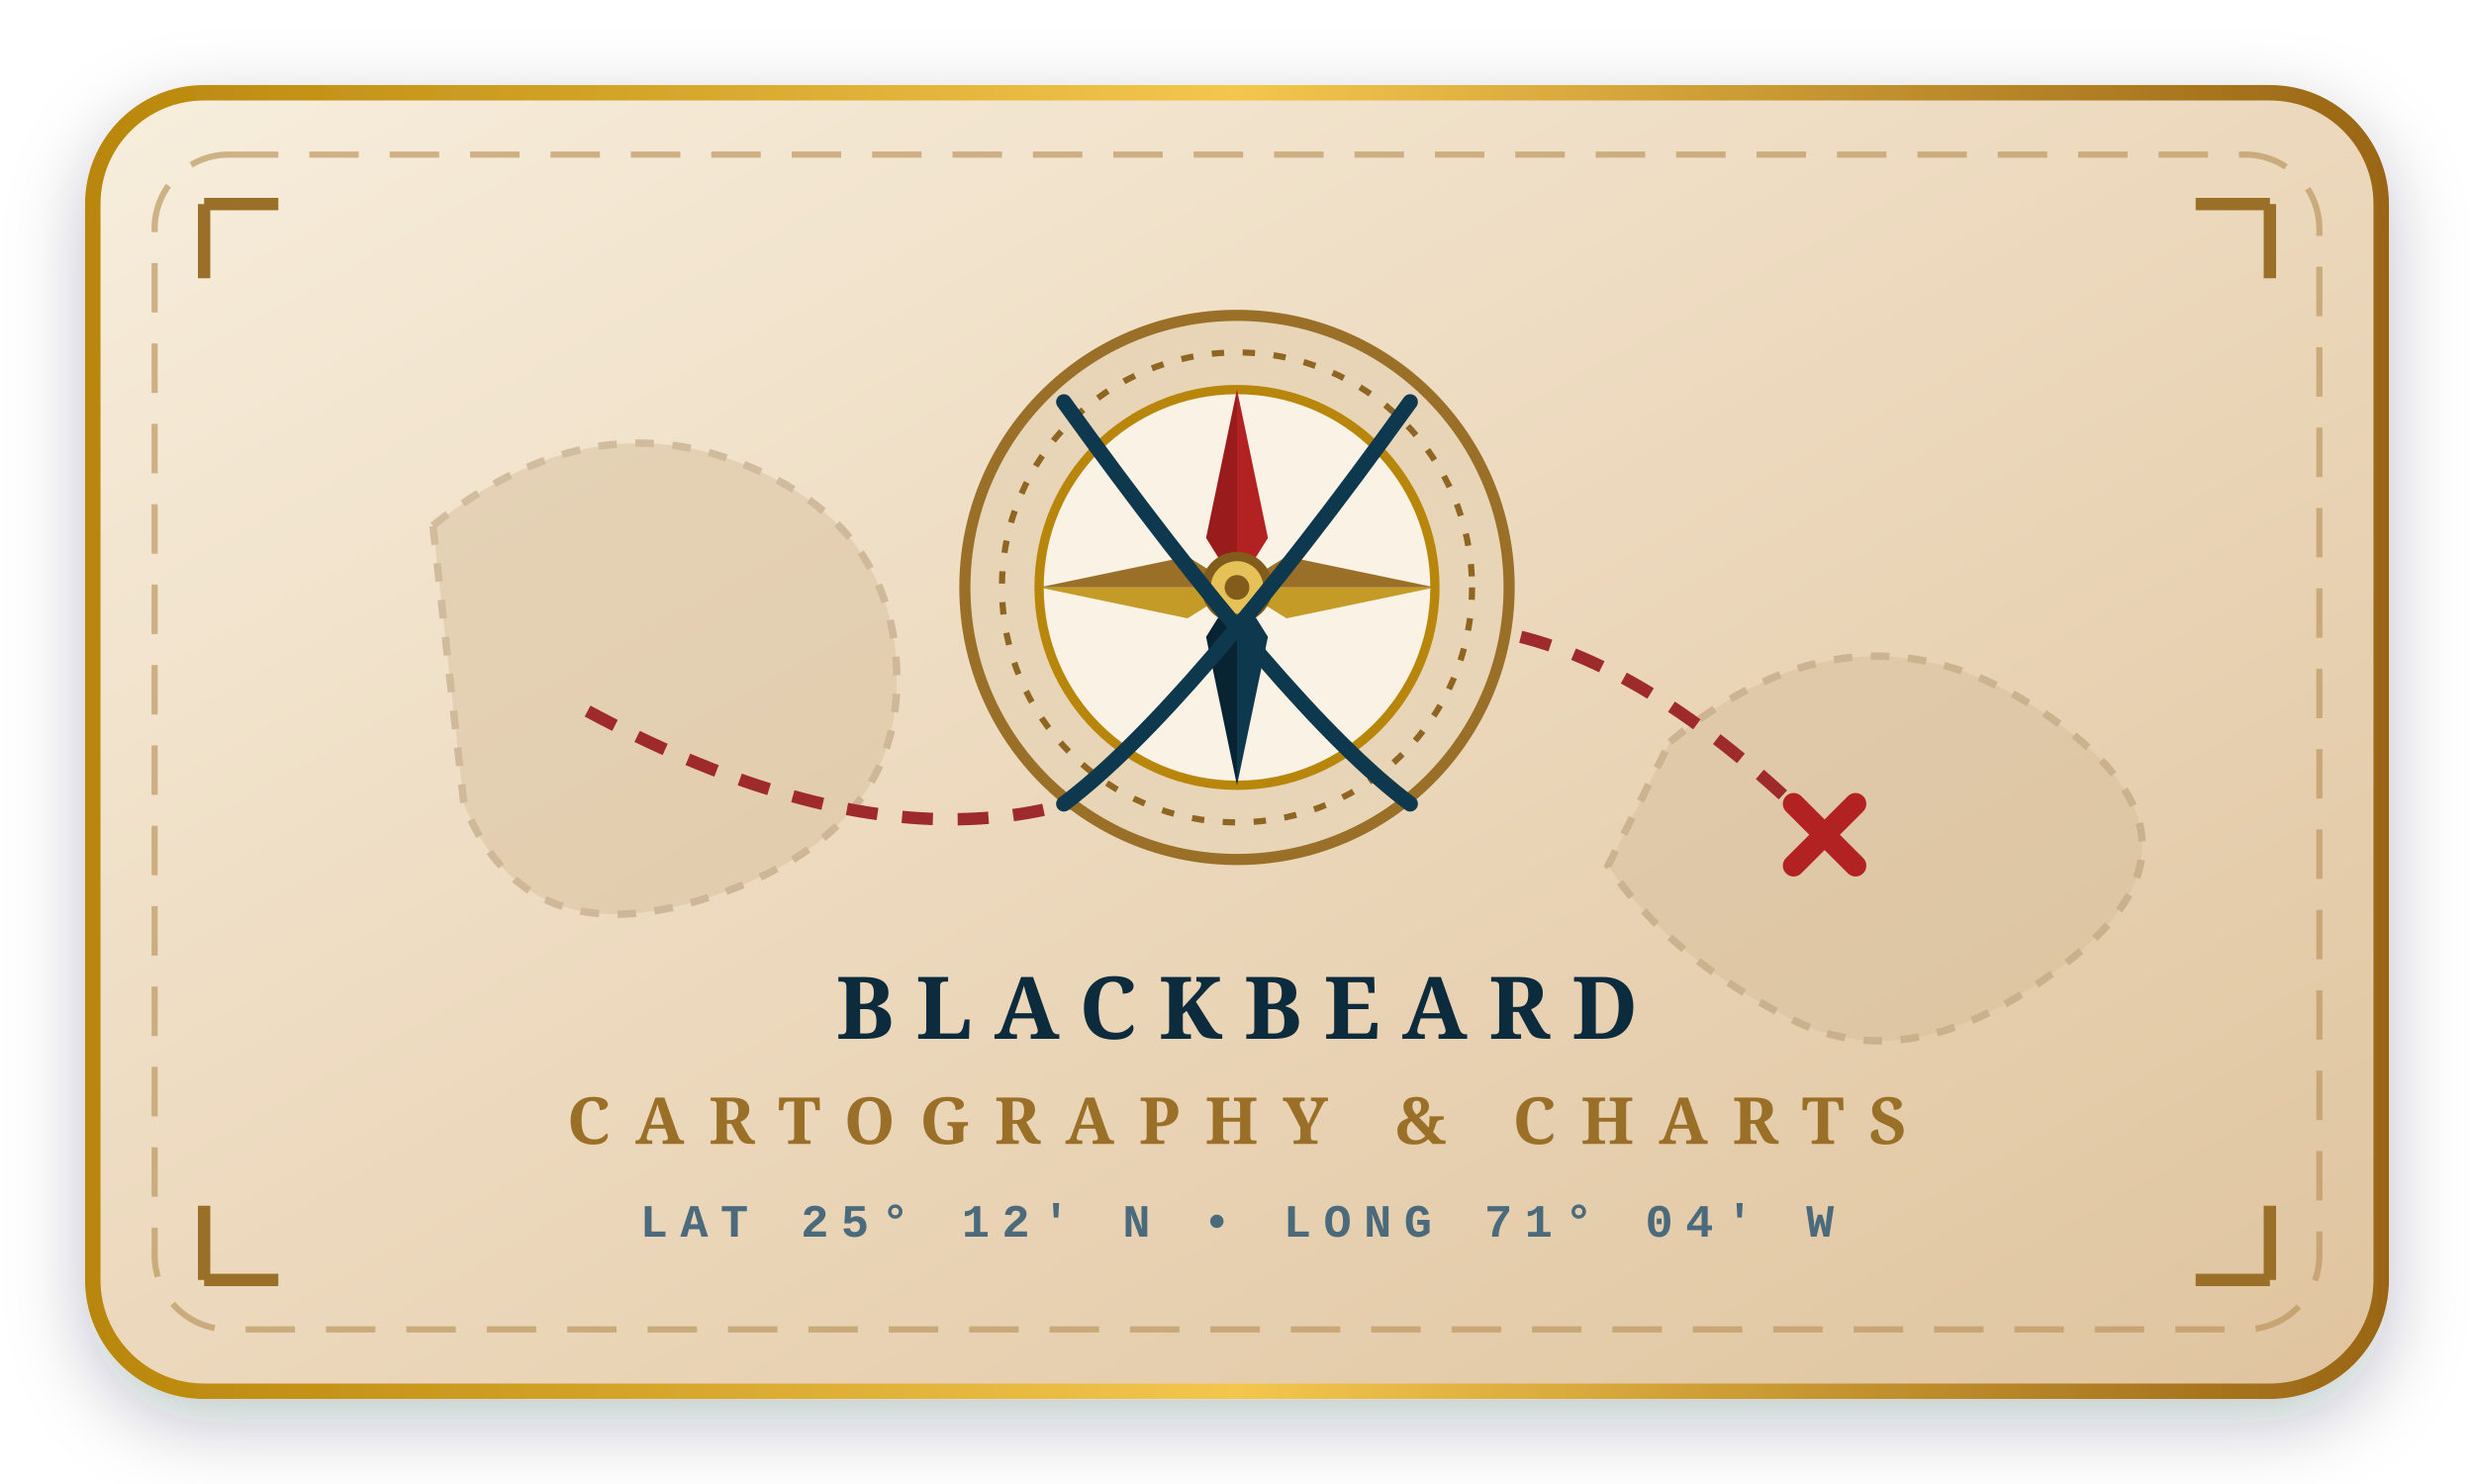
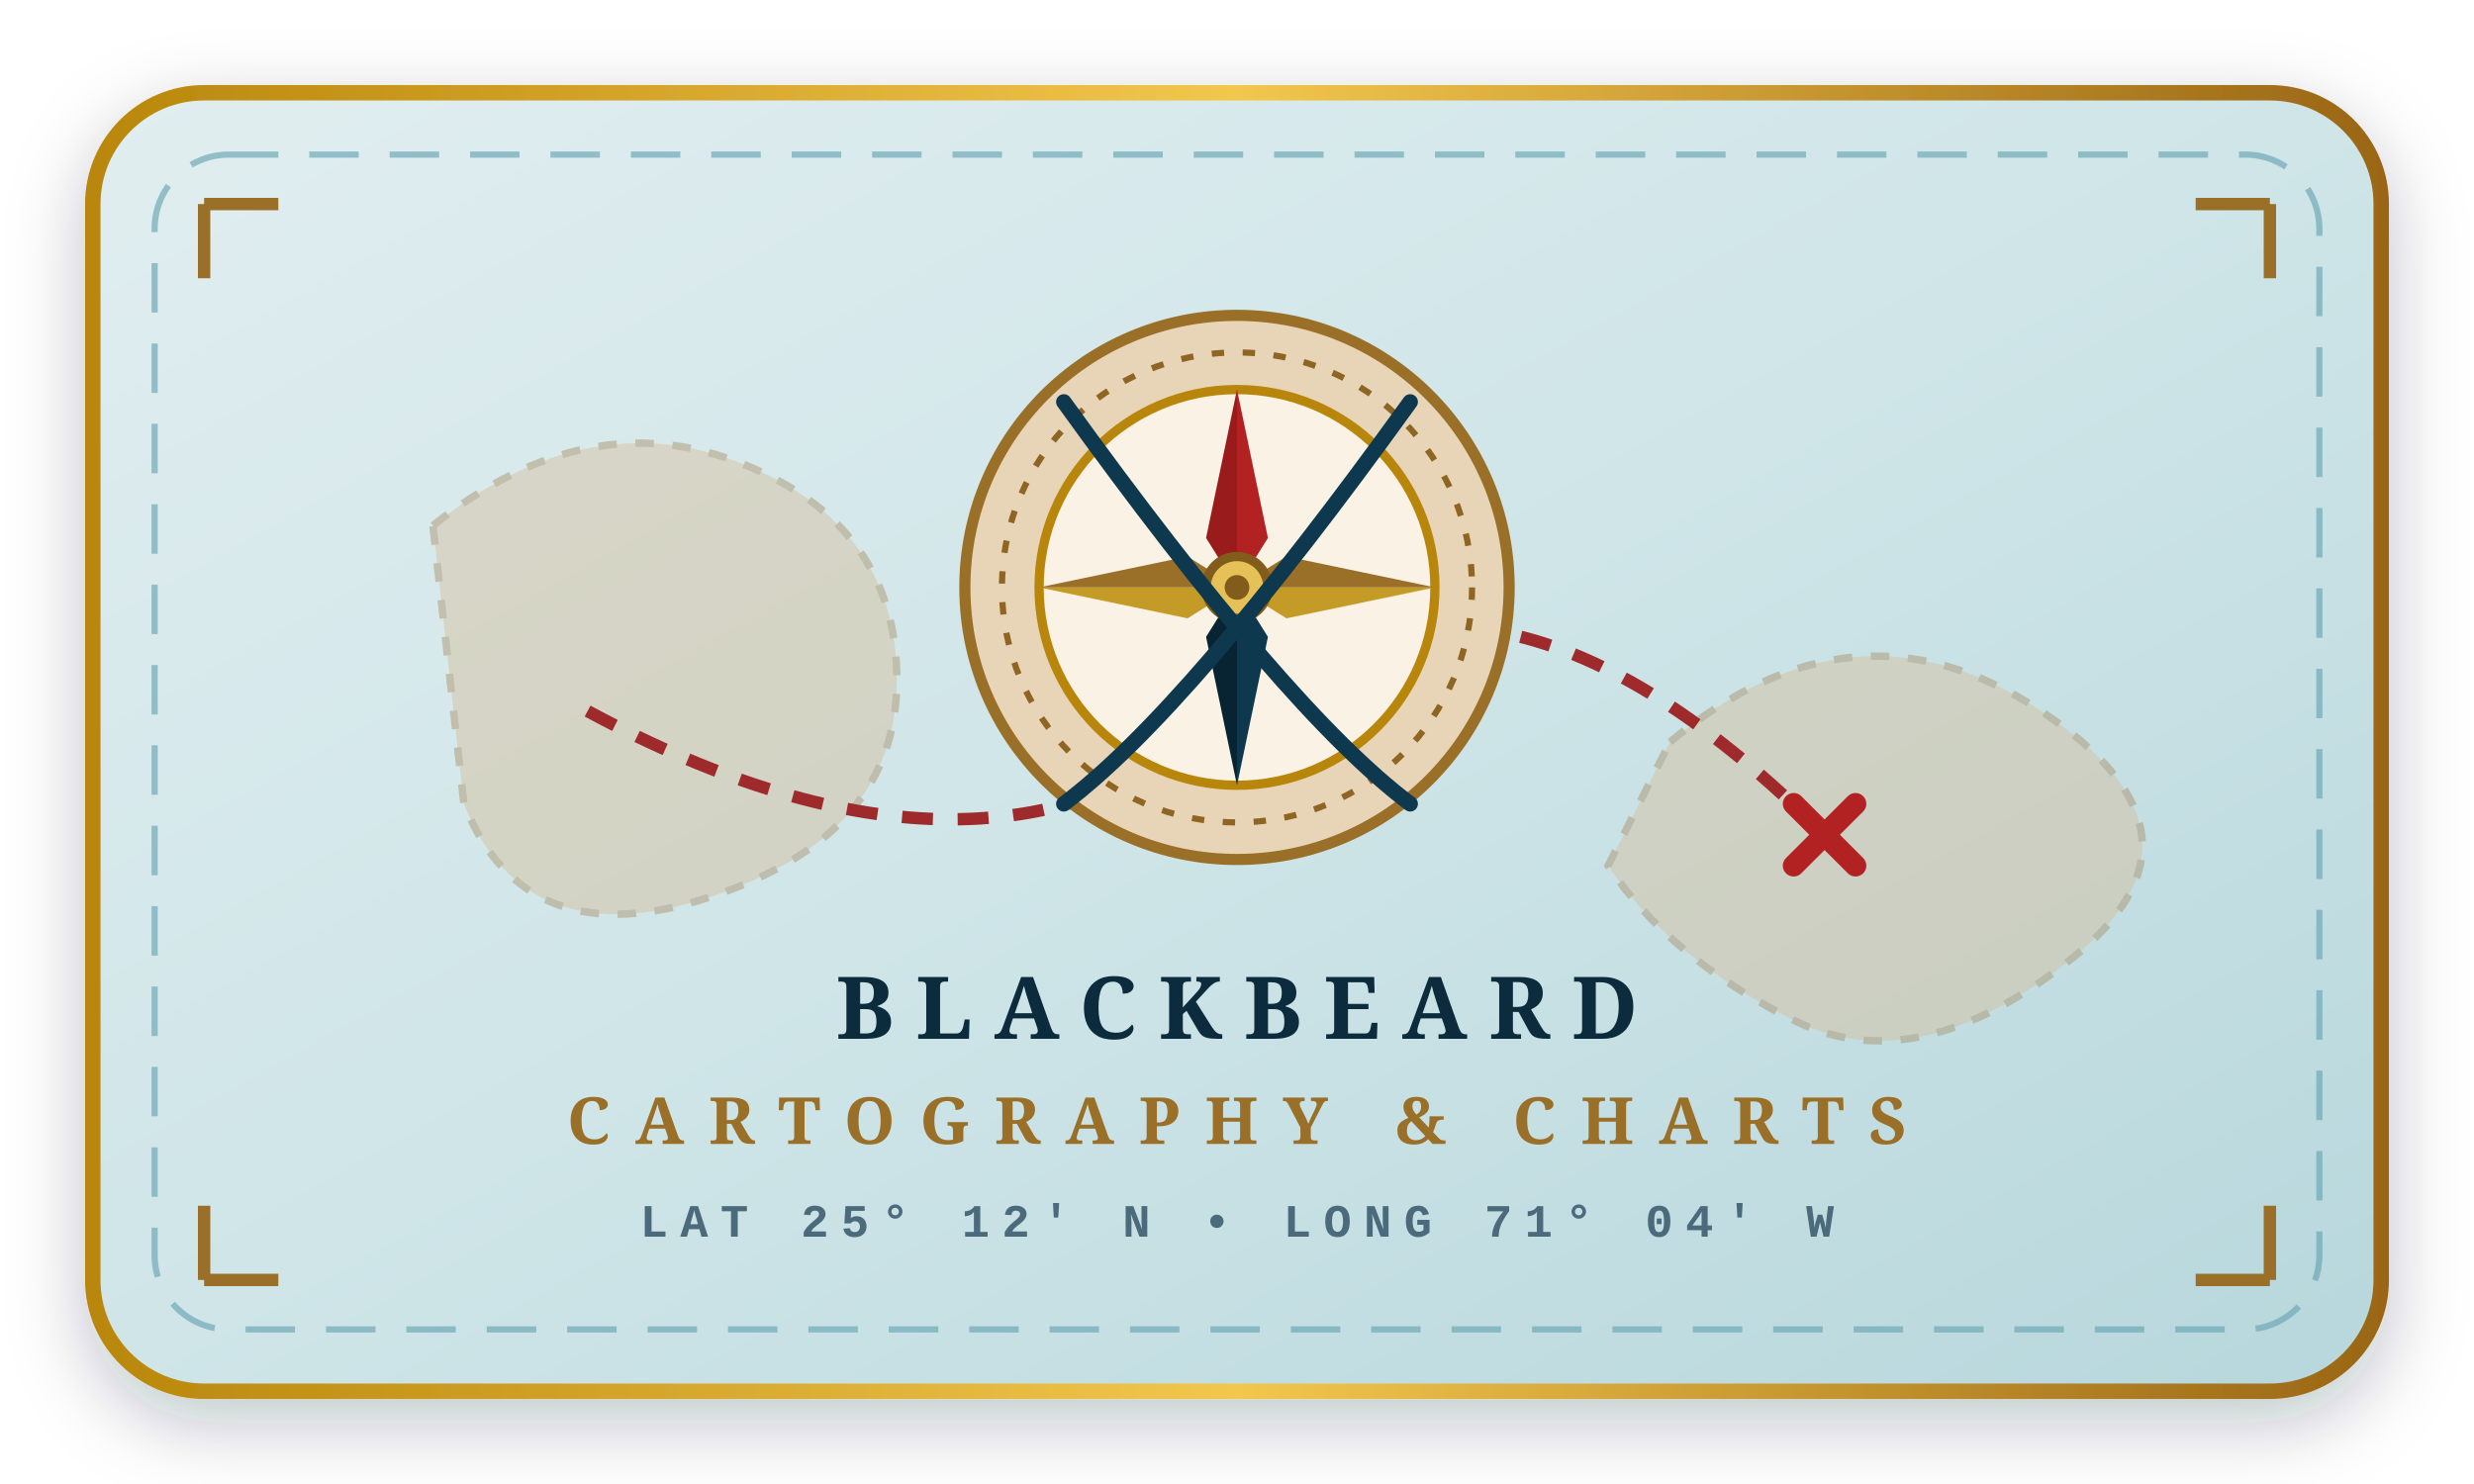
<svg xmlns="http://www.w3.org/2000/svg" viewBox="0 0 400 240" width="400" height="240">
  <defs>
+     <linearGradient id="oceanPlacque" x1="0%" y1="0%" x2="100%" y2="100%">
+       <stop offset="0%" stop-color="#E1EEF0" />
+       <stop offset="50%" stop-color="#CFE5E8" />
+       <stop offset="100%" stop-color="#B7D7DC" />
+     </linearGradient>
    <linearGradient id="parchmentGrad" x1="0%" y1="0%" x2="100%" y2="100%">
      <stop offset="0%" stop-color="#F7EEDD" />
      <stop offset="50%" stop-color="#ECD8BC" />
      <stop offset="100%" stop-color="#DFC49E" />
    </linearGradient>
    <linearGradient id="goldTrim" x1="0%" y1="0%" x2="100%" y2="0%">
      <stop offset="0%" stop-color="#B8860B" />
      <stop offset="50%" stop-color="#F3C64D" />
      <stop offset="100%" stop-color="#996515" />
    </linearGradient>
    <linearGradient id="oceanInk" x1="0%" y1="0%" x2="0%" y2="100%">
      <stop offset="0%" stop-color="#0E384D" />
      <stop offset="100%" stop-color="#051B27" />
    </linearGradient>
    <filter id="mapShadow" x="-10%" y="-10%" width="120%" height="120%">
      <feDropShadow dx="0" dy="4" stdDeviation="6" flood-color="#07202E" flood-opacity="0.25" />
    </filter>
  </defs>
-   <rect x="15" y="15" width="370" height="210" rx="18" fill="url(#parchmentGrad)" stroke="url(#goldTrim)" stroke-width="2.5" filter="url(#mapShadow)" />
-   <rect x="25" y="25" width="350" height="190" rx="12" fill="none" stroke="#B8945A" stroke-width="1" stroke-dasharray="8,5" opacity="0.65" />
+   <rect x="15" y="15" width="370" height="210" rx="18" fill="url(#oceanPlacque)" stroke="url(#goldTrim)" stroke-width="2.5" filter="url(#mapShadow)" />
+   <rect x="25" y="25" width="350" height="190" rx="12" fill="none" stroke="#68A5B3" stroke-width="1" stroke-dasharray="8,5" opacity="0.65" />
  <path d="M 33 33 L 45 33 M 33 33 L 33 45" stroke="#9A6F27" stroke-width="2" fill="none" />
  <path d="M 367 33 L 355 33 M 367 33 L 367 45" stroke="#9A6F27" stroke-width="2" fill="none" />
  <path d="M 33 207 L 45 207 M 33 207 L 33 195" stroke="#9A6F27" stroke-width="2" fill="none" />
  <path d="M 367 207 L 355 207 M 367 207 L 367 195" stroke="#9A6F27" stroke-width="2" fill="none" />
  <path d="M 70 85 Q 95 65, 120 75 T 145 110 T 115 145 T 75 130 Z" fill="#D4BD99" opacity="0.45" stroke="#A88B63" stroke-width="1.2" stroke-dasharray="3,3" />
  <path d="M 270 120 Q 300 95, 330 115 T 335 155 T 290 165 T 260 140 Z" fill="#D4BD99" opacity="0.45" stroke="#A88B63" stroke-width="1.2" stroke-dasharray="3,3" />
  <path d="M 95 115 Q 160 150, 200 115 T 295 135" fill="none" stroke="#9E2A2B" stroke-width="2" stroke-dasharray="5,4" />
  <path d="M 290 130 L 300 140 M 300 130 L 290 140" stroke="#B22222" stroke-width="3.5" stroke-linecap="round" />
  <g transform="translate(200, 95)">
    <circle r="44" fill="#E8D5B7" stroke="#9A6F27" stroke-width="1.8" />
    <circle r="38" fill="none" stroke="#8E6523" stroke-width="1" stroke-dasharray="2,3" />
    <circle r="32" fill="#FAF2E4" stroke="#B8860B" stroke-width="1.5" />
    <polygon points="0,-32 5,-8 0,0" fill="#B22222" />
    <polygon points="0,-32 -5,-8 0,0" fill="#991B1B" />
    <polygon points="0,32 5,8 0,0" fill="#0E384D" />
    <polygon points="0,32 -5,8 0,0" fill="#082331" />
    <polygon points="32,0 8,5 0,0" fill="#C59B27" />
    <polygon points="32,0 8,-5 0,0" fill="#9A6F27" />
    <polygon points="-32,0 -8,5 0,0" fill="#C59B27" />
    <polygon points="-32,0 -8,-5 0,0" fill="#9A6F27" />
    <polygon points="22,-22 5,-5 0,0" fill="#D4AF37" />
    <polygon points="-22,-22 -5,-5 0,0" fill="#B38728" />
    <polygon points="22,22 5,5 0,0" fill="#D4AF37" />
    <polygon points="-22,22 -5,5 0,0" fill="#B38728" />
    <circle r="5" fill="#E5C158" stroke="#825C1A" stroke-width="1.5" />
    <circle r="2" fill="#825C1A" />
    <path d="M -28 35 Q -8 20, 28 -30" stroke="#0E384D" stroke-width="2.5" fill="none" stroke-linecap="round" />
    <path d="M 28 35 Q 8 20, -28 -30" stroke="#0E384D" stroke-width="2.5" fill="none" stroke-linecap="round" />
  </g>
  <text x="200" y="168" text-anchor="middle" font-family="'Cinzel', Georgia, serif" font-size="14" font-weight="800" fill="#0C2B3D" letter-spacing="3.5">BLACKBEARD</text>
  <text x="200" y="185" text-anchor="middle" font-family="'Cinzel', Georgia, serif" font-size="10.5" font-weight="700" fill="#9A6F27" letter-spacing="4">CARTOGRAPHY &amp; CHARTS</text>
  <text x="200" y="200" text-anchor="middle" font-family="'Courier New', monospace" font-size="7.5" font-weight="600" fill="#4B6B7C" letter-spacing="2">LAT 25° 12' N • LONG 71° 04' W</text>
</svg>
